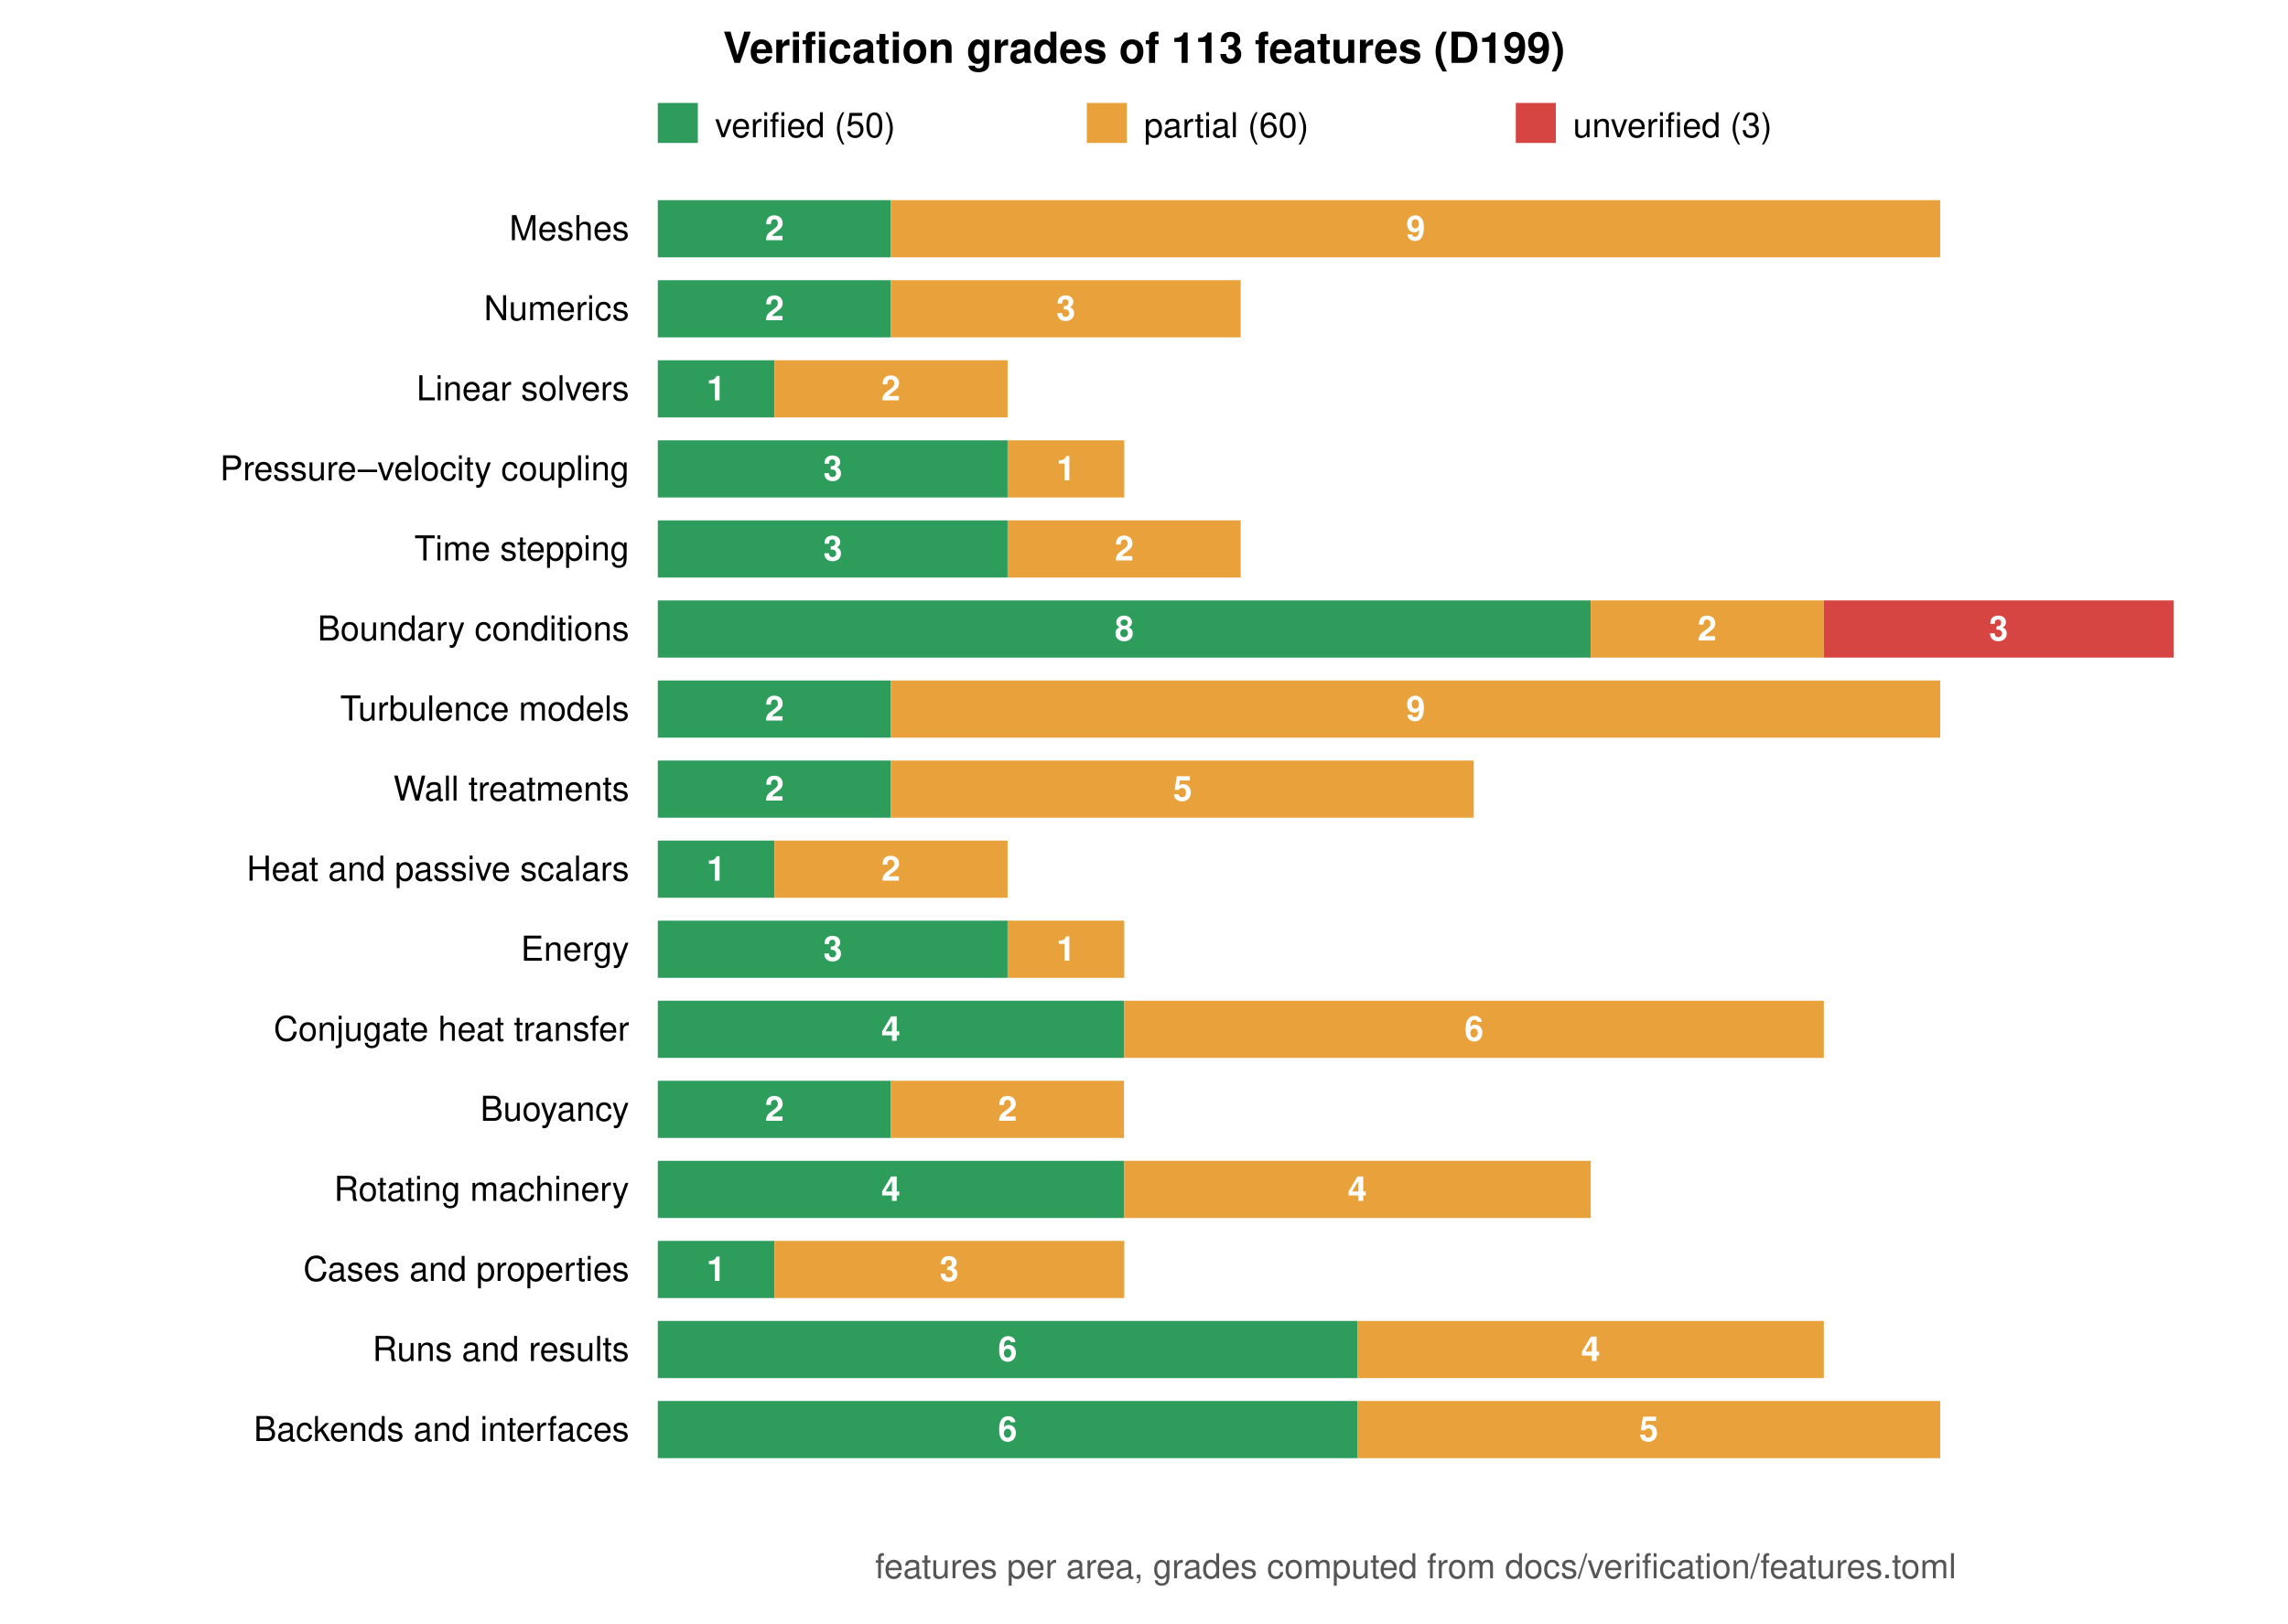
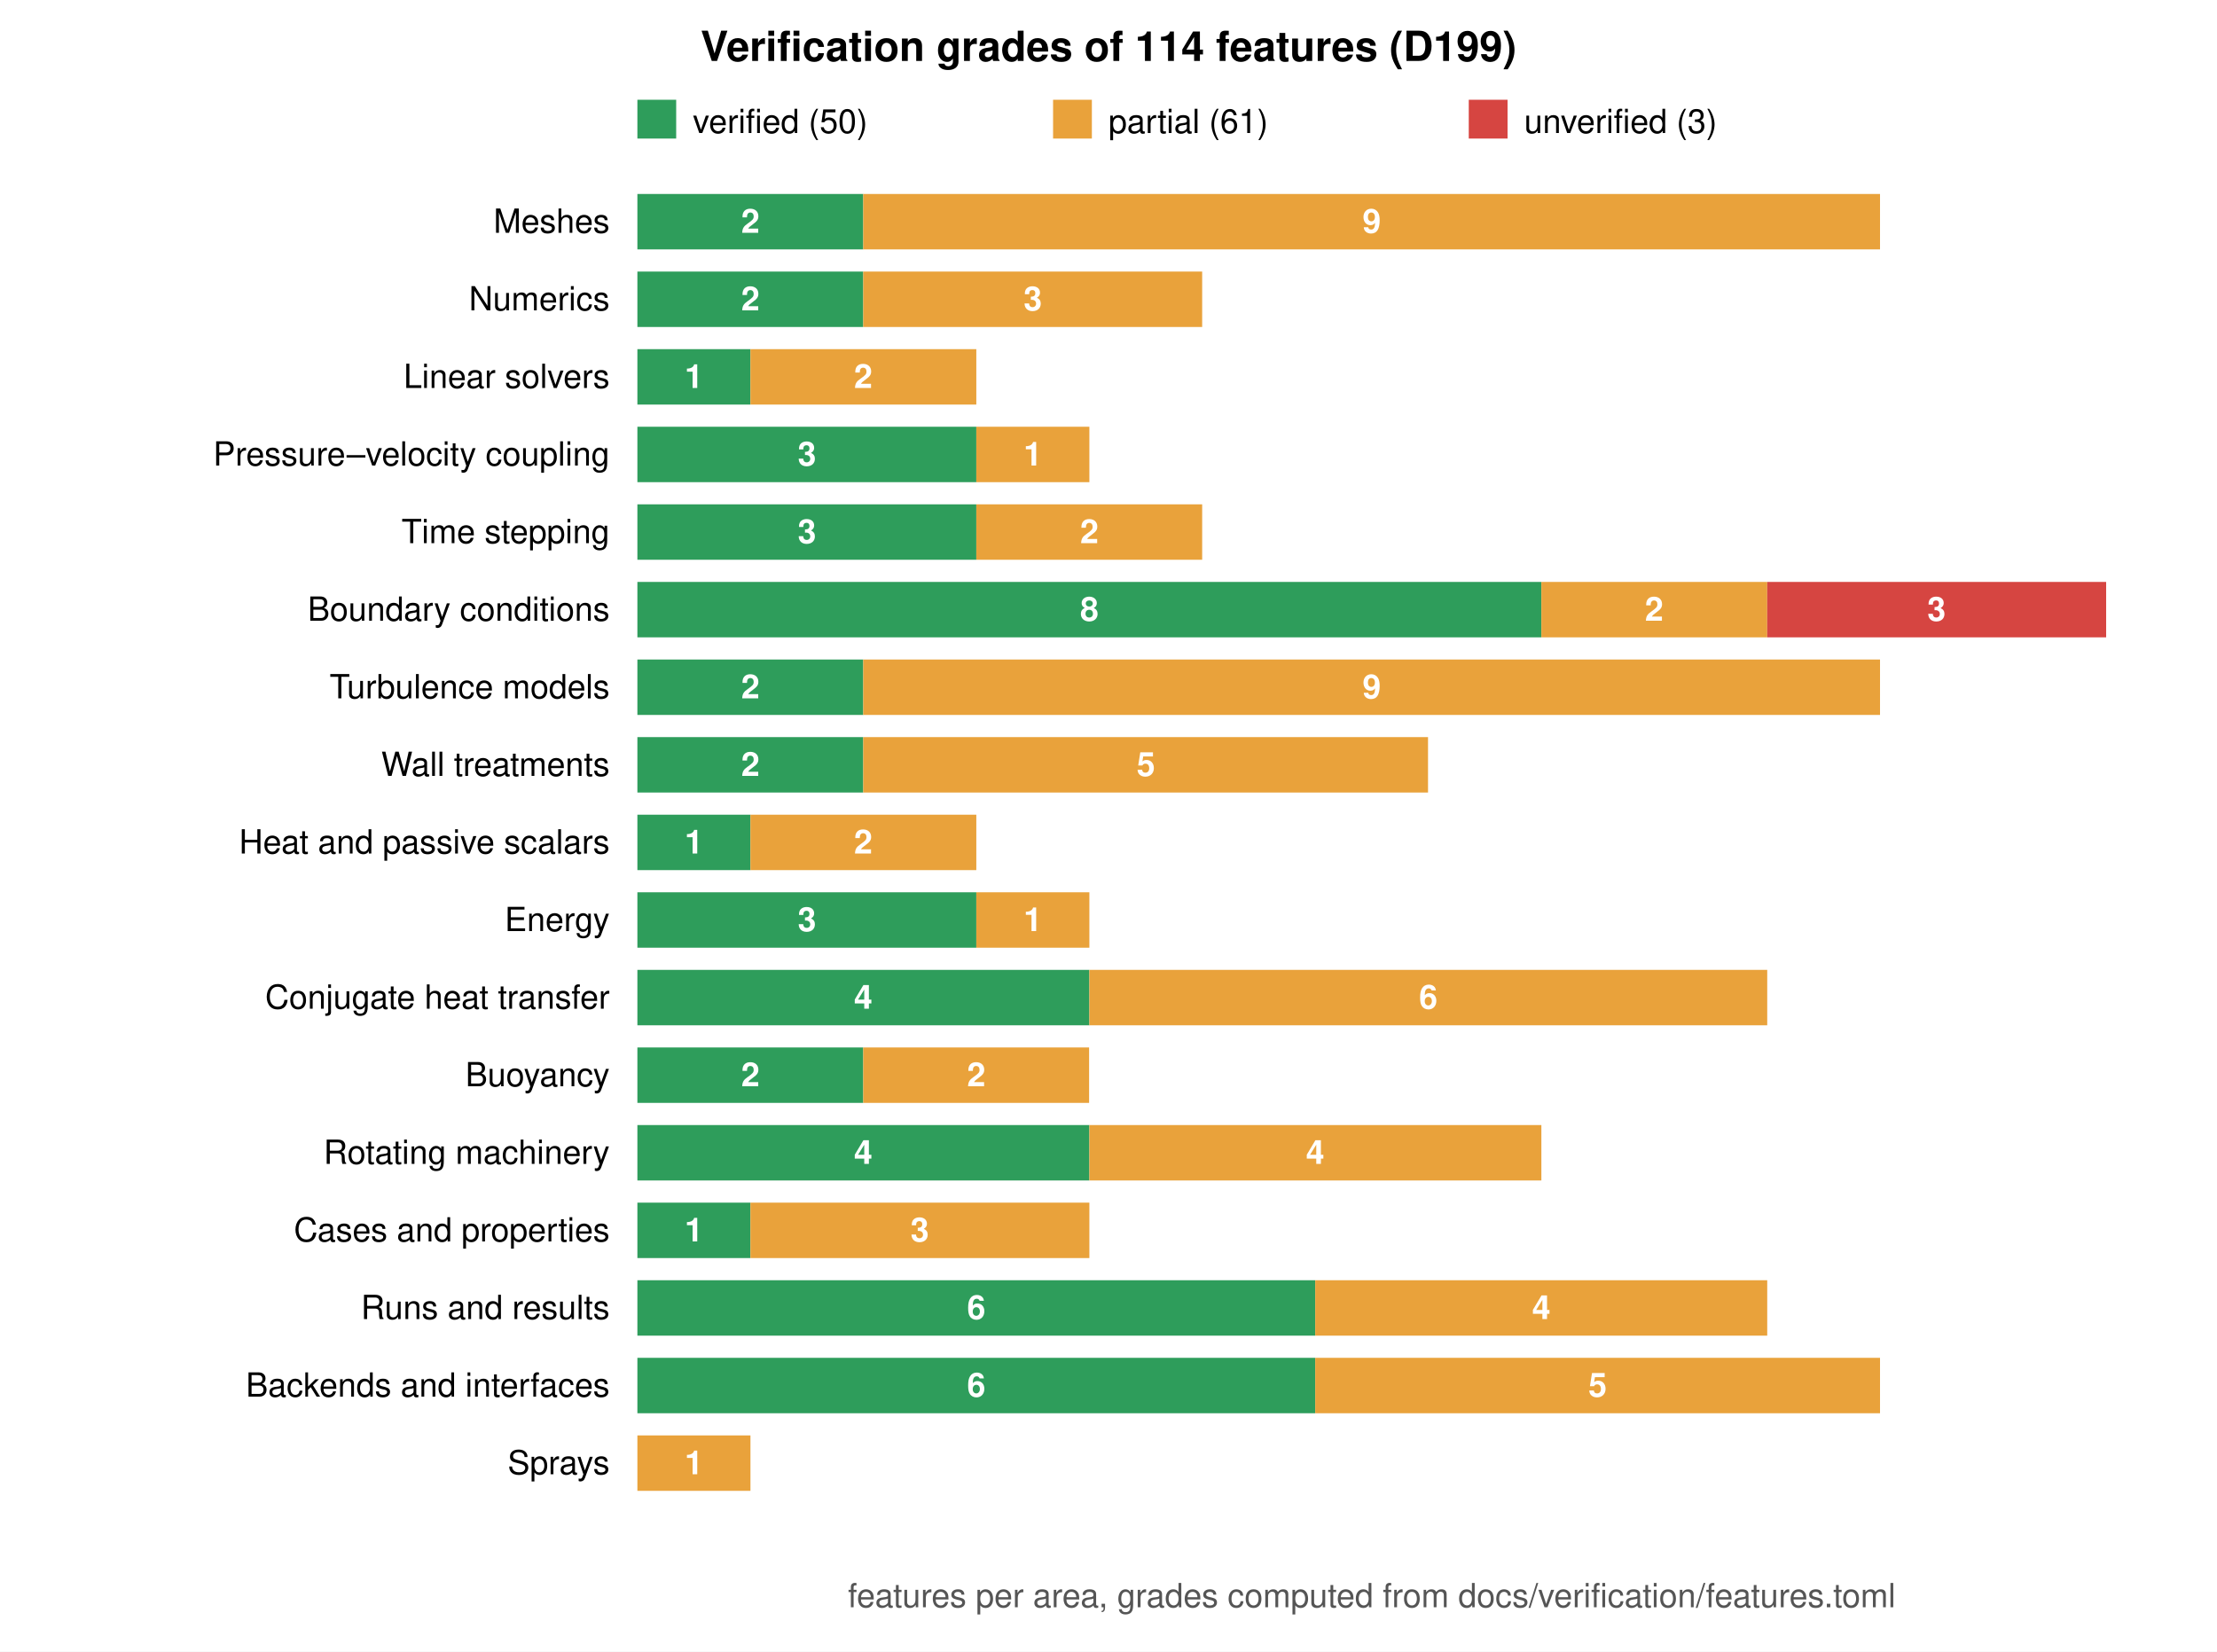
- <svg xmlns="http://www.w3.org/2000/svg" viewBox="0 0 800 568" width="800" height="568" font-family="Helvetica, Arial, sans-serif" font-size="12">
-   <rect width="800" height="568" fill="white" />
-   <text x="400.0" y="22" text-anchor="middle" font-size="15" font-weight="bold">Verification grades of 113 features (D199)</text>
+ <svg xmlns="http://www.w3.org/2000/svg" viewBox="0 0 800 596" width="800" height="596" font-family="Helvetica, Arial, sans-serif" font-size="12">
+   <rect width="800" height="596" fill="white" />
+   <text x="400.0" y="22" text-anchor="middle" font-size="15" font-weight="bold">Verification grades of 114 features (D199)</text>
  <rect x="230" y="36" width="14" height="14" fill="#2e9d5b" />
  <text x="250" y="48">verified (50)</text>
  <rect x="380" y="36" width="14" height="14" fill="#e9a23b" />
-   <text x="400" y="48">partial (60)</text>
+   <text x="400" y="48">partial (61)</text>
  <rect x="530" y="36" width="14" height="14" fill="#d64541" />
  <text x="550" y="48">unverified (3)</text>
  <text x="220" y="84.0" text-anchor="end">Meshes</text>
  <rect x="230.0" y="70" width="81.5" height="20" fill="#2e9d5b" />
  <text x="270.8" y="84.0" text-anchor="middle" fill="white" font-weight="bold">2</text>
  <rect x="311.5" y="70" width="366.9" height="20" fill="#e9a23b" />
  <text x="495.0" y="84.0" text-anchor="middle" fill="white" font-weight="bold">9</text>
  <text x="220" y="112.0" text-anchor="end">Numerics</text>
  <rect x="230.0" y="98" width="81.5" height="20" fill="#2e9d5b" />
  <text x="270.8" y="112.0" text-anchor="middle" fill="white" font-weight="bold">2</text>
  <rect x="311.5" y="98" width="122.3" height="20" fill="#e9a23b" />
  <text x="372.7" y="112.0" text-anchor="middle" fill="white" font-weight="bold">3</text>
  <text x="220" y="140.0" text-anchor="end">Linear solvers</text>
  <rect x="230.0" y="126" width="40.8" height="20" fill="#2e9d5b" />
  <text x="250.4" y="140.0" text-anchor="middle" fill="white" font-weight="bold">1</text>
  <rect x="270.8" y="126" width="81.5" height="20" fill="#e9a23b" />
  <text x="311.5" y="140.0" text-anchor="middle" fill="white" font-weight="bold">2</text>
  <text x="220" y="168.0" text-anchor="end">Pressure–velocity coupling</text>
  <rect x="230.0" y="154" width="122.3" height="20" fill="#2e9d5b" />
  <text x="291.2" y="168.0" text-anchor="middle" fill="white" font-weight="bold">3</text>
  <rect x="352.3" y="154" width="40.8" height="20" fill="#e9a23b" />
  <text x="372.7" y="168.0" text-anchor="middle" fill="white" font-weight="bold">1</text>
  <text x="220" y="196.0" text-anchor="end">Time stepping</text>
  <rect x="230.0" y="182" width="122.3" height="20" fill="#2e9d5b" />
  <text x="291.2" y="196.0" text-anchor="middle" fill="white" font-weight="bold">3</text>
  <rect x="352.3" y="182" width="81.5" height="20" fill="#e9a23b" />
  <text x="393.1" y="196.0" text-anchor="middle" fill="white" font-weight="bold">2</text>
  <text x="220" y="224.0" text-anchor="end">Boundary conditions</text>
  <rect x="230.0" y="210" width="326.2" height="20" fill="#2e9d5b" />
  <text x="393.1" y="224.0" text-anchor="middle" fill="white" font-weight="bold">8</text>
  <rect x="556.2" y="210" width="81.5" height="20" fill="#e9a23b" />
  <text x="596.9" y="224.0" text-anchor="middle" fill="white" font-weight="bold">2</text>
  <rect x="637.7" y="210" width="122.3" height="20" fill="#d64541" />
  <text x="698.8" y="224.0" text-anchor="middle" fill="white" font-weight="bold">3</text>
  <text x="220" y="252.0" text-anchor="end">Turbulence models</text>
  <rect x="230.0" y="238" width="81.5" height="20" fill="#2e9d5b" />
  <text x="270.8" y="252.0" text-anchor="middle" fill="white" font-weight="bold">2</text>
  <rect x="311.5" y="238" width="366.9" height="20" fill="#e9a23b" />
  <text x="495.0" y="252.0" text-anchor="middle" fill="white" font-weight="bold">9</text>
  <text x="220" y="280.0" text-anchor="end">Wall treatments</text>
  <rect x="230.0" y="266" width="81.5" height="20" fill="#2e9d5b" />
  <text x="270.8" y="280.0" text-anchor="middle" fill="white" font-weight="bold">2</text>
  <rect x="311.5" y="266" width="203.8" height="20" fill="#e9a23b" />
  <text x="413.5" y="280.0" text-anchor="middle" fill="white" font-weight="bold">5</text>
  <text x="220" y="308.0" text-anchor="end">Heat and passive scalars</text>
  <rect x="230.0" y="294" width="40.8" height="20" fill="#2e9d5b" />
  <text x="250.4" y="308.0" text-anchor="middle" fill="white" font-weight="bold">1</text>
  <rect x="270.8" y="294" width="81.5" height="20" fill="#e9a23b" />
  <text x="311.5" y="308.0" text-anchor="middle" fill="white" font-weight="bold">2</text>
  <text x="220" y="336.0" text-anchor="end">Energy</text>
  <rect x="230.0" y="322" width="122.3" height="20" fill="#2e9d5b" />
  <text x="291.2" y="336.0" text-anchor="middle" fill="white" font-weight="bold">3</text>
  <rect x="352.3" y="322" width="40.8" height="20" fill="#e9a23b" />
  <text x="372.7" y="336.0" text-anchor="middle" fill="white" font-weight="bold">1</text>
  <text x="220" y="364.0" text-anchor="end">Conjugate heat transfer</text>
  <rect x="230.0" y="350" width="163.1" height="20" fill="#2e9d5b" />
  <text x="311.5" y="364.0" text-anchor="middle" fill="white" font-weight="bold">4</text>
  <rect x="393.1" y="350" width="244.6" height="20" fill="#e9a23b" />
  <text x="515.4" y="364.0" text-anchor="middle" fill="white" font-weight="bold">6</text>
  <text x="220" y="392.0" text-anchor="end">Buoyancy</text>
  <rect x="230.0" y="378" width="81.5" height="20" fill="#2e9d5b" />
  <text x="270.8" y="392.0" text-anchor="middle" fill="white" font-weight="bold">2</text>
  <rect x="311.5" y="378" width="81.5" height="20" fill="#e9a23b" />
  <text x="352.3" y="392.0" text-anchor="middle" fill="white" font-weight="bold">2</text>
  <text x="220" y="420.0" text-anchor="end">Rotating machinery</text>
  <rect x="230.0" y="406" width="163.1" height="20" fill="#2e9d5b" />
  <text x="311.5" y="420.0" text-anchor="middle" fill="white" font-weight="bold">4</text>
  <rect x="393.1" y="406" width="163.1" height="20" fill="#e9a23b" />
  <text x="474.6" y="420.0" text-anchor="middle" fill="white" font-weight="bold">4</text>
  <text x="220" y="448.0" text-anchor="end">Cases and properties</text>
  <rect x="230.0" y="434" width="40.8" height="20" fill="#2e9d5b" />
  <text x="250.4" y="448.0" text-anchor="middle" fill="white" font-weight="bold">1</text>
  <rect x="270.8" y="434" width="122.3" height="20" fill="#e9a23b" />
  <text x="331.9" y="448.0" text-anchor="middle" fill="white" font-weight="bold">3</text>
  <text x="220" y="476.0" text-anchor="end">Runs and results</text>
  <rect x="230.0" y="462" width="244.6" height="20" fill="#2e9d5b" />
  <text x="352.3" y="476.0" text-anchor="middle" fill="white" font-weight="bold">6</text>
  <rect x="474.6" y="462" width="163.1" height="20" fill="#e9a23b" />
  <text x="556.2" y="476.0" text-anchor="middle" fill="white" font-weight="bold">4</text>
  <text x="220" y="504.0" text-anchor="end">Backends and interfaces</text>
  <rect x="230.0" y="490" width="244.6" height="20" fill="#2e9d5b" />
  <text x="352.3" y="504.0" text-anchor="middle" fill="white" font-weight="bold">6</text>
  <rect x="474.6" y="490" width="203.8" height="20" fill="#e9a23b" />
  <text x="576.5" y="504.0" text-anchor="middle" fill="white" font-weight="bold">5</text>
-   <text x="495.0" y="552" text-anchor="middle" fill="#555">features per area, grades computed from docs/verification/features.toml</text>
+   <text x="220" y="532.0" text-anchor="end">Sprays</text>
+   <rect x="230.0" y="518" width="40.8" height="20" fill="#e9a23b" />
+   <text x="250.4" y="532.0" text-anchor="middle" fill="white" font-weight="bold">1</text>
+   <text x="495.0" y="580" text-anchor="middle" fill="#555">features per area, grades computed from docs/verification/features.toml</text>
</svg>
